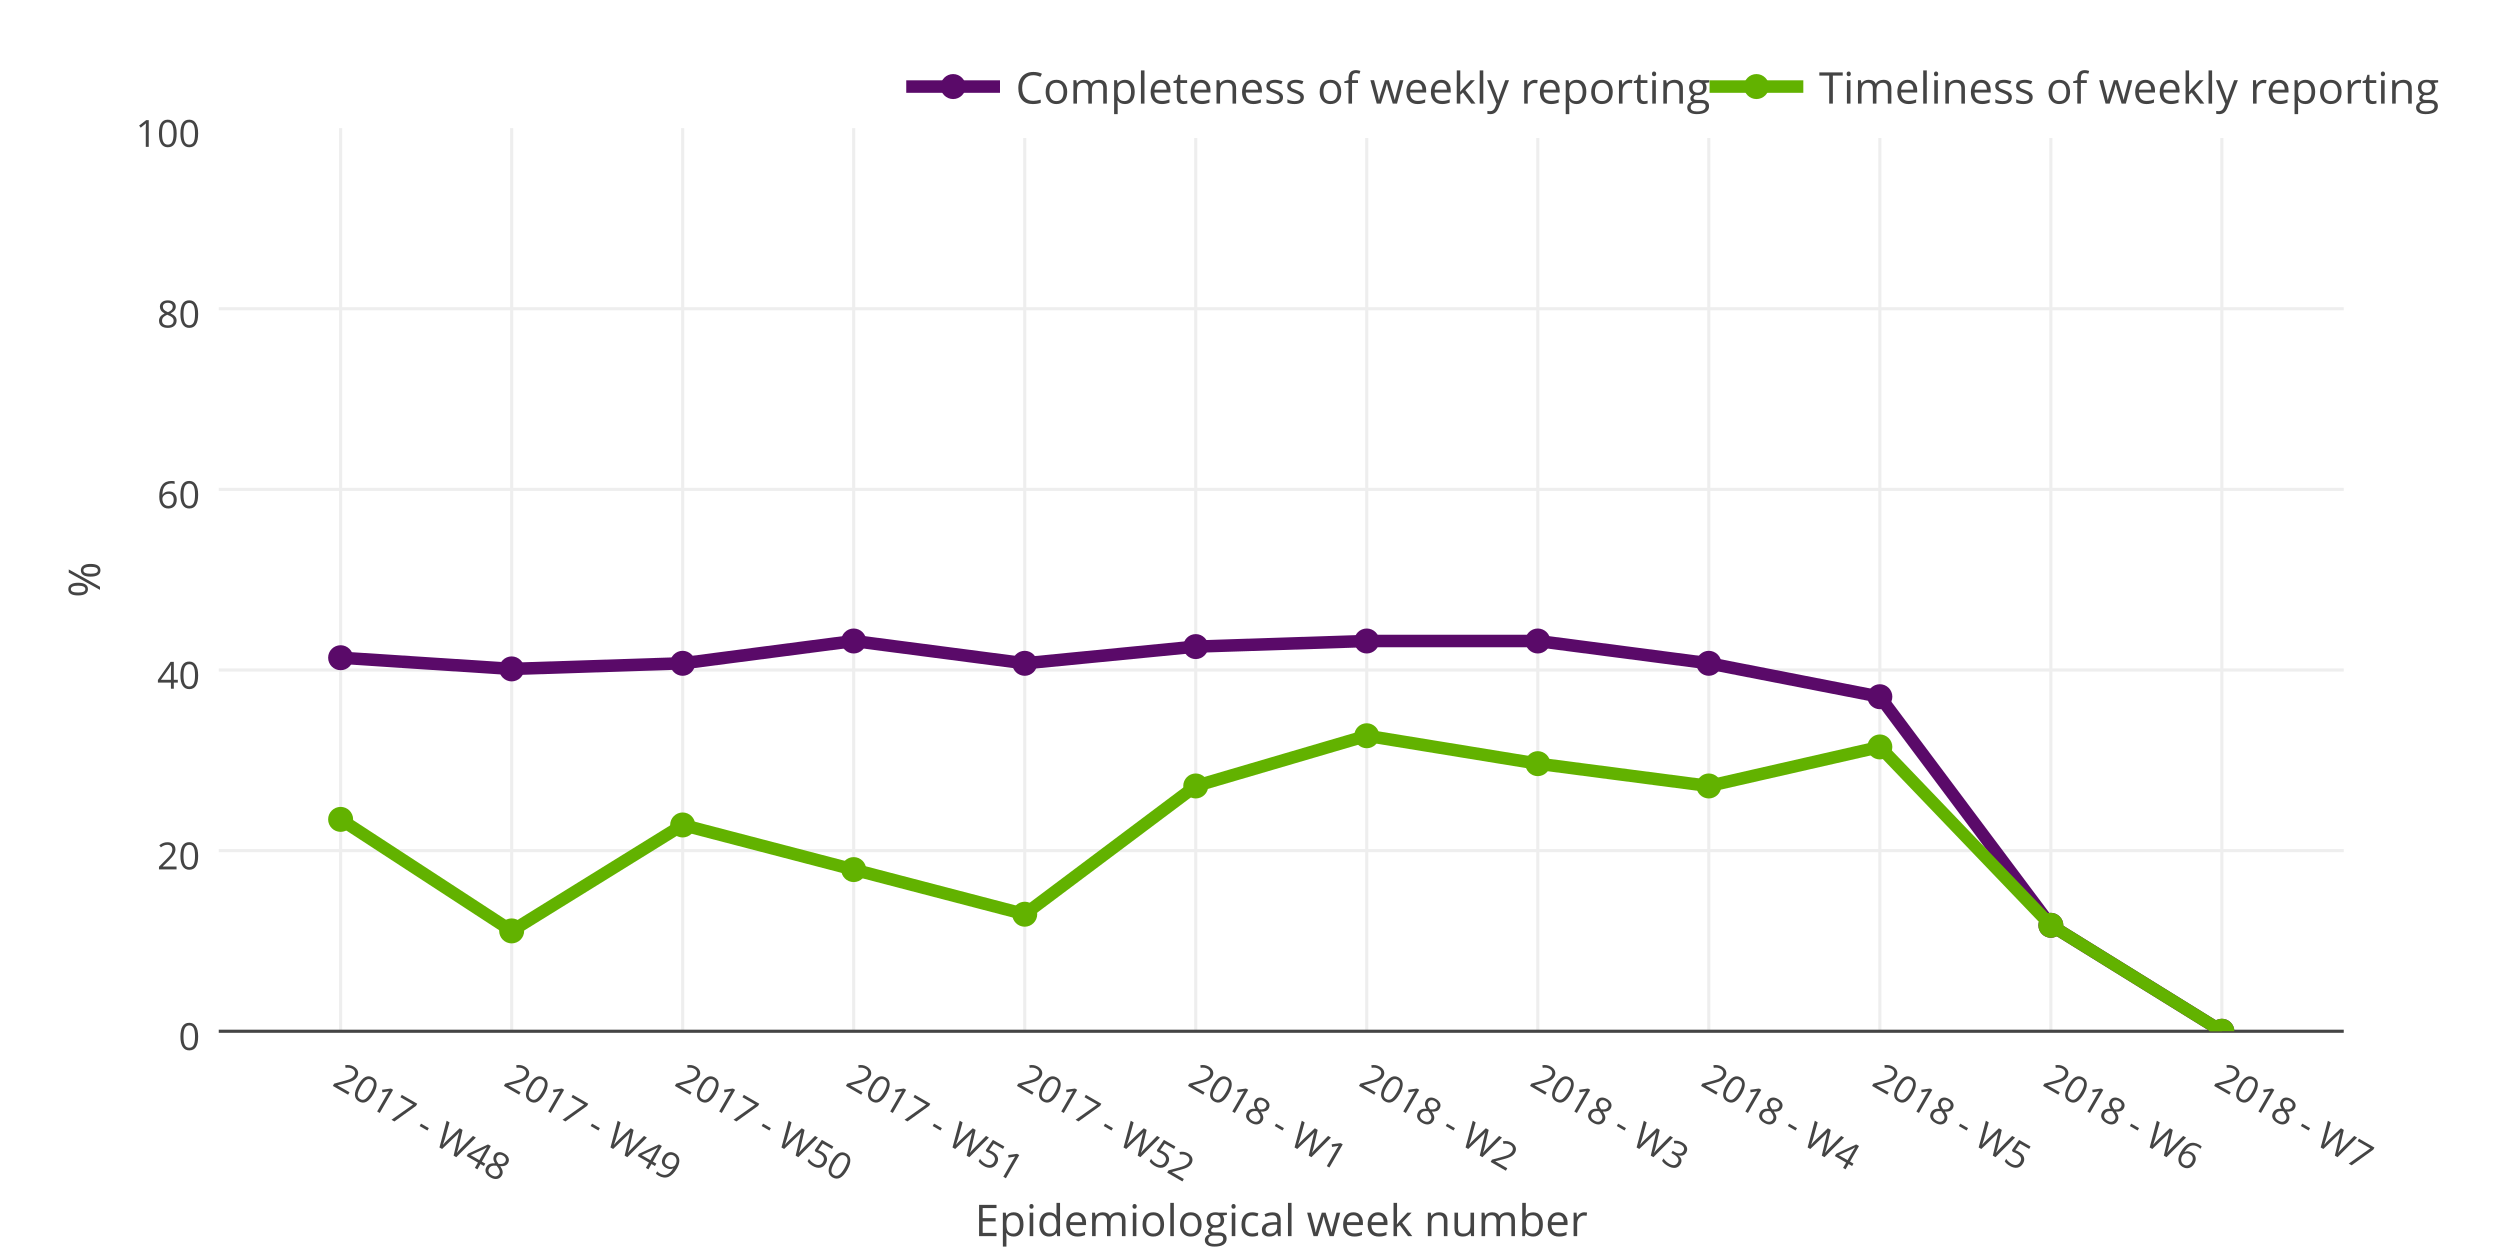
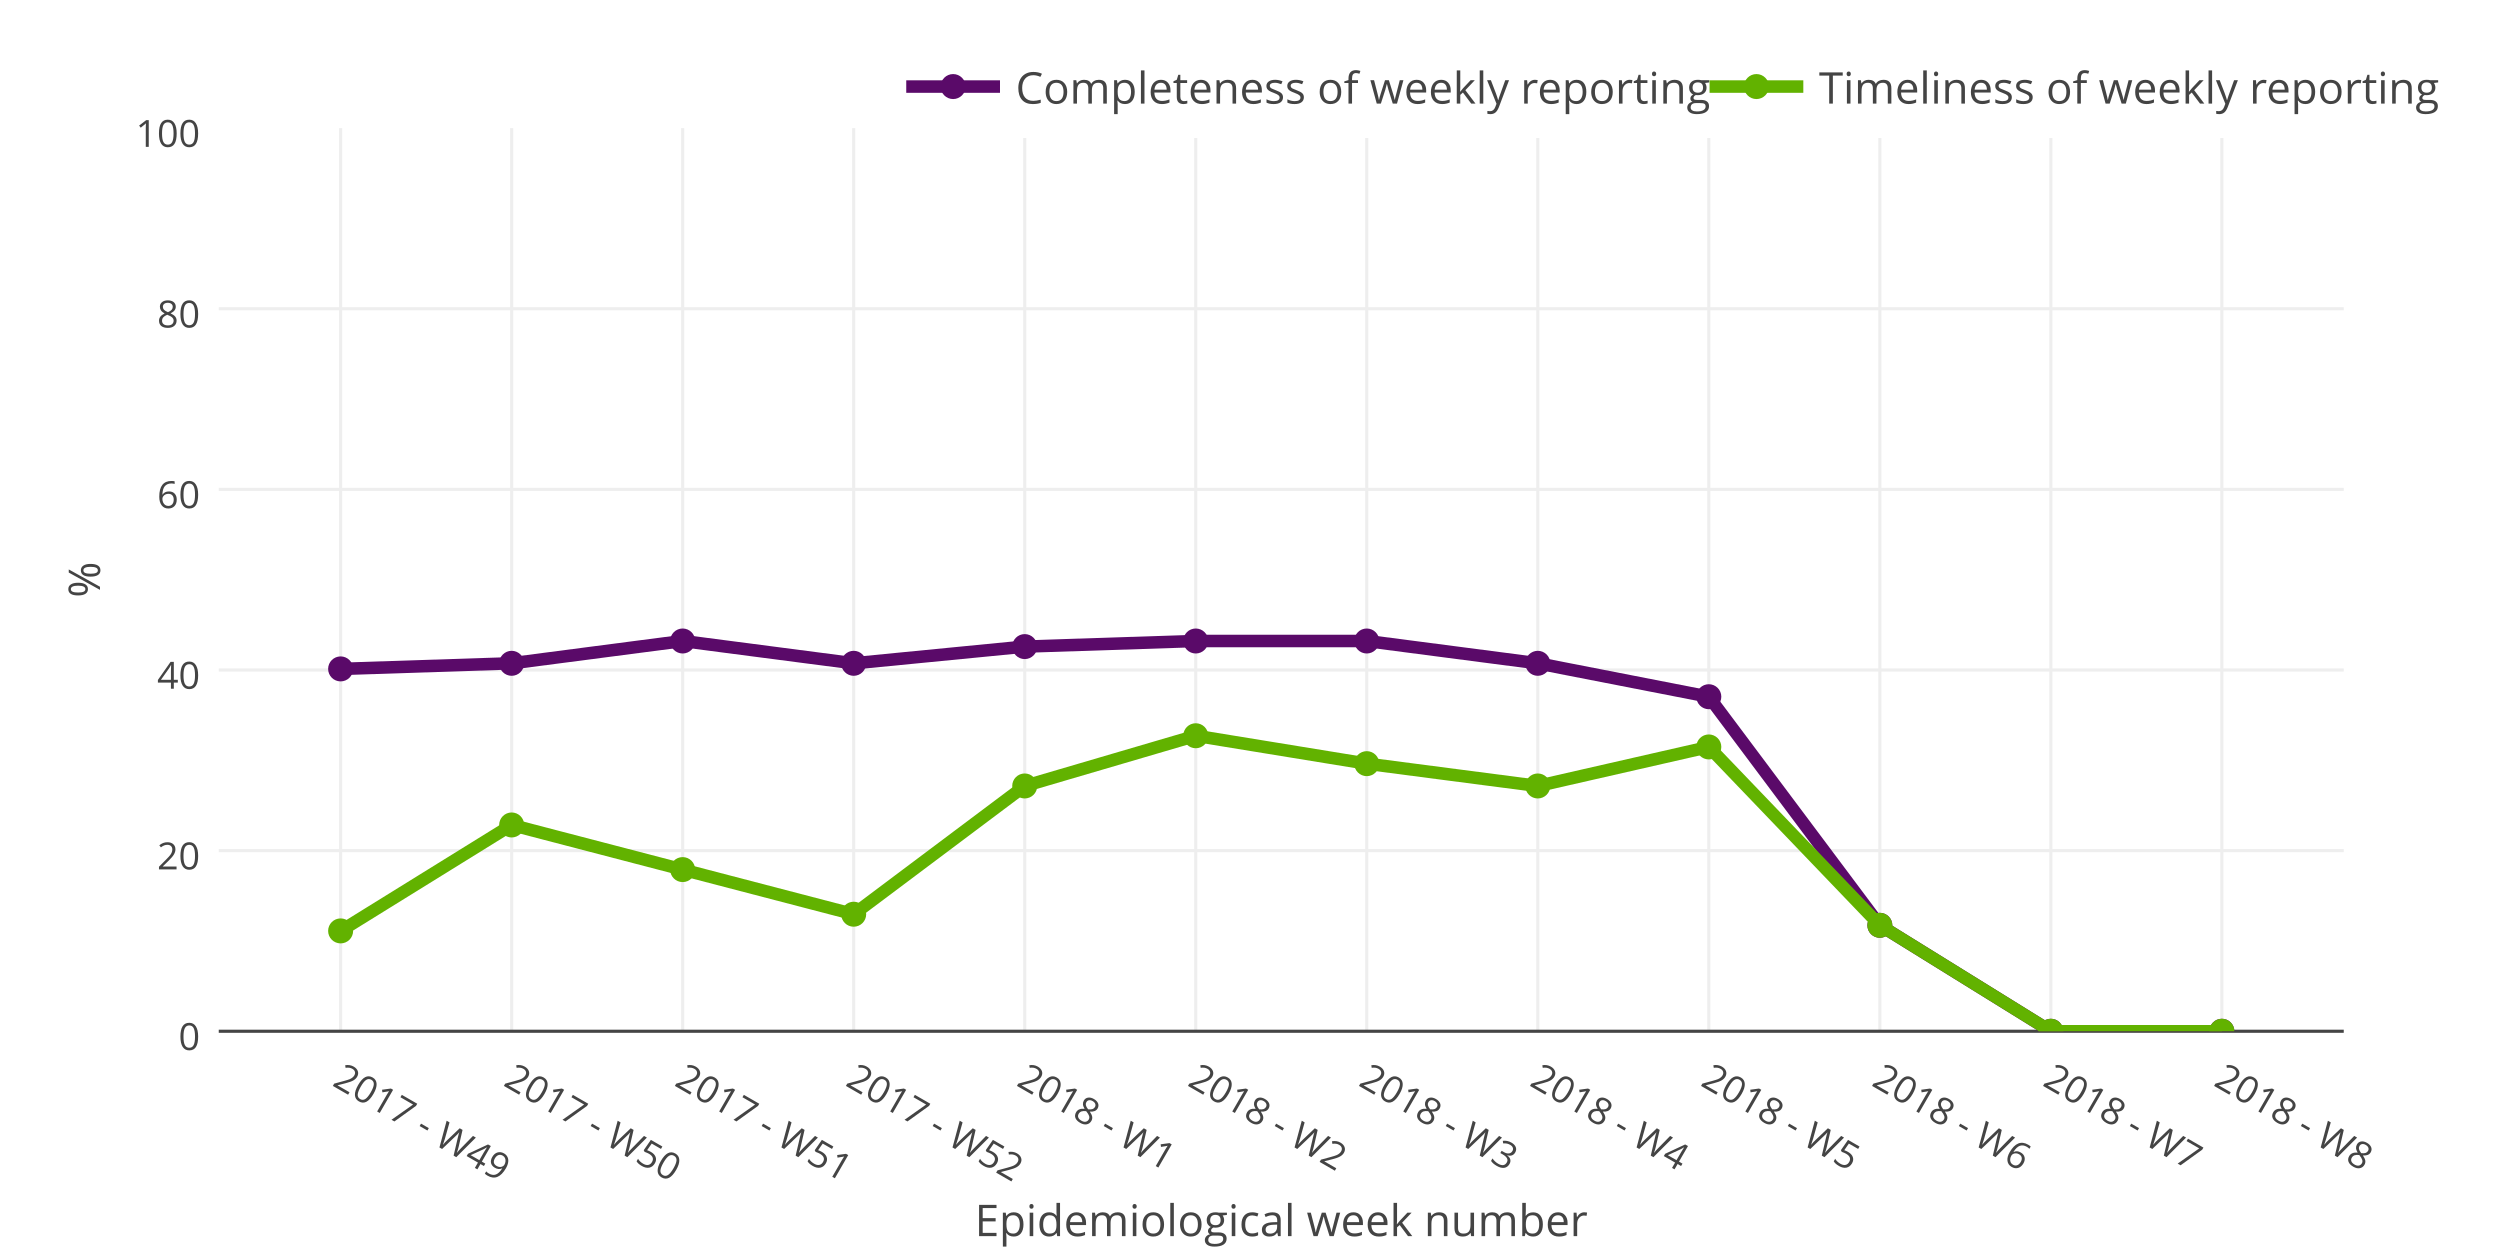
<svg xmlns="http://www.w3.org/2000/svg" class="main-svg" width="800" height="400" style="">
  <rect x="0" y="0" width="800" height="400" style="fill: rgb(255, 255, 255); fill-opacity: 1;" />
-   <defs id="defs-5241a5">
+   <defs id="defs-0d5eac">
    <g class="gradients" />
    <g class="clips">
-       <clipPath class="axesclip" id="clip5241a5x">
+       <clipPath class="axesclip" id="clip0d5eacx">
        <rect x="70" y="0" width="680" height="400" />
      </clipPath>
-       <clipPath class="axesclip" id="clip5241a5y">
+       <clipPath class="axesclip" id="clip0d5eacy">
        <rect x="0" y="41" width="800" height="289" />
      </clipPath>
-       <clipPath class="axesclip" id="clip5241a5xy">
+       <clipPath class="axesclip" id="clip0d5eacxy">
        <rect x="70" y="41" width="680" height="289" />
      </clipPath>
-       <clipPath class="plotclip" id="clip5241a5xyplot">
+       <clipPath class="plotclip" id="clip0d5eacxyplot">
        <rect width="680" height="289" />
      </clipPath>
    </g>
  </defs>
  <g class="bglayer">
    <rect class="bg" x="66" y="37" width="688" height="297" style="fill: rgb(255, 255, 255); fill-opacity: 1; stroke-width: 0;" />
  </g>
  <g class="layer-below">
    <g class="imagelayer" />
    <g class="shapelayer" />
  </g>
  <g class="cartesianlayer">
    <g class="subplot xy">
      <g class="layer-subplot">
        <g class="shapelayer" />
        <g class="imagelayer" />
      </g>
      <g class="gridlayer" transform="translate(70,41)">
        <path class="xgrid crisp" d="M0,0v289" transform="translate(39,0)" style="stroke: rgb(238, 238, 238); stroke-opacity: 1; stroke-width: 1px;" />
        <path class="xgrid crisp" d="M0,0v289" transform="translate(93.73,0)" style="stroke: rgb(238, 238, 238); stroke-opacity: 1; stroke-width: 1px;" />
        <path class="xgrid crisp" d="M0,0v289" transform="translate(148.45,0)" style="stroke: rgb(238, 238, 238); stroke-opacity: 1; stroke-width: 1px;" />
        <path class="xgrid crisp" d="M0,0v289" transform="translate(203.18,0)" style="stroke: rgb(238, 238, 238); stroke-opacity: 1; stroke-width: 1px;" />
        <path class="xgrid crisp" d="M0,0v289" transform="translate(257.91,0)" style="stroke: rgb(238, 238, 238); stroke-opacity: 1; stroke-width: 1px;" />
        <path class="xgrid crisp" d="M0,0v289" transform="translate(312.64,0)" style="stroke: rgb(238, 238, 238); stroke-opacity: 1; stroke-width: 1px;" />
        <path class="xgrid crisp" d="M0,0v289" transform="translate(367.36,0)" style="stroke: rgb(238, 238, 238); stroke-opacity: 1; stroke-width: 1px;" />
        <path class="xgrid crisp" d="M0,0v289" transform="translate(422.09,0)" style="stroke: rgb(238, 238, 238); stroke-opacity: 1; stroke-width: 1px;" />
        <path class="xgrid crisp" d="M0,0v289" transform="translate(476.82,0)" style="stroke: rgb(238, 238, 238); stroke-opacity: 1; stroke-width: 1px;" />
        <path class="xgrid crisp" d="M0,0v289" transform="translate(531.55,0)" style="stroke: rgb(238, 238, 238); stroke-opacity: 1; stroke-width: 1px;" />
        <path class="xgrid crisp" d="M0,0v289" transform="translate(586.27,0)" style="stroke: rgb(238, 238, 238); stroke-opacity: 1; stroke-width: 1px;" />
        <path class="xgrid crisp" d="M0,0v289" transform="translate(641,0)" style="stroke: rgb(238, 238, 238); stroke-opacity: 1; stroke-width: 1px;" />
        <path class="ygrid crisp" d="M0,0h680" transform="translate(0,231.2)" style="stroke: rgb(238, 238, 238); stroke-opacity: 1; stroke-width: 1px;" />
        <path class="ygrid crisp" d="M0,0h680" transform="translate(0,173.4)" style="stroke: rgb(238, 238, 238); stroke-opacity: 1; stroke-width: 1px;" />
        <path class="ygrid crisp" d="M0,0h680" transform="translate(0,115.6)" style="stroke: rgb(238, 238, 238); stroke-opacity: 1; stroke-width: 1px;" />
        <path class="ygrid crisp" d="M0,0h680" transform="translate(0,57.8)" style="stroke: rgb(238, 238, 238); stroke-opacity: 1; stroke-width: 1px;" />
      </g>
      <g class="overgrid" />
      <g class="zerolinelayer" transform="translate(70,41)">
        <path class="yzl zl crisp" d="M0,0h680" transform="translate(0,289)" style="stroke: rgb(68, 68, 68); stroke-opacity: 1; stroke-width: 1px;" />
      </g>
      <g class="overzero" />
-       <g class="plot" transform="translate(70, 41)" clip-path="url(#clip5241a5xyplot)">
+       <g class="plot" transform="translate(70, 41)" clip-path="url(#clip0d5eacxyplot)">
        <g class="imagelayer" />
        <g class="maplayer" />
        <g class="barlayer" />
        <g class="carpetlayer" />
        <g class="boxlayer" />
        <g class="scatterlayer">
-           <g class="trace scatter trace48686f" style="stroke-miterlimit: 2; opacity: 1;">
-             <path class="js-line" d="M39,169.47L93.73,173.05L148.45,171.26L203.18,164.12L257.91,171.26L312.64,165.91L367.36,164.12L422.09,164.12L476.82,171.26L531.55,181.95L586.27,255.1L641,289" style="vector-effect: non-scaling-stroke; fill: none; stroke: rgb(90, 10, 105); stroke-opacity: 1; stroke-width: 4px; opacity: 1;" />
+           <g class="trace scatter trace500985" style="stroke-miterlimit: 2; opacity: 1;">
+             <path class="js-line" d="M39,173.05L93.73,171.26L148.45,164.12L203.18,171.26L257.91,165.91L312.64,164.12L367.36,164.12L422.09,171.26L476.82,181.95L531.55,255.1L586.27,289L641,289" style="vector-effect: non-scaling-stroke; fill: none; stroke: rgb(90, 10, 105); stroke-opacity: 1; stroke-width: 4px; opacity: 1;" />
            <g class="points">
-               <path class="point" d="M4,0A4,4 0 1,1 0,-4A4,4 0 0,1 4,0Z" transform="translate(39,169.47)" style="opacity: 1; stroke-width: 0px; fill: rgb(90, 10, 105); fill-opacity: 1;" />
-               <path class="point" d="M4,0A4,4 0 1,1 0,-4A4,4 0 0,1 4,0Z" transform="translate(93.73,173.05)" style="opacity: 1; stroke-width: 0px; fill: rgb(90, 10, 105); fill-opacity: 1;" />
-               <path class="point" d="M4,0A4,4 0 1,1 0,-4A4,4 0 0,1 4,0Z" transform="translate(148.45,171.26)" style="opacity: 1; stroke-width: 0px; fill: rgb(90, 10, 105); fill-opacity: 1;" />
-               <path class="point" d="M4,0A4,4 0 1,1 0,-4A4,4 0 0,1 4,0Z" transform="translate(203.18,164.12)" style="opacity: 1; stroke-width: 0px; fill: rgb(90, 10, 105); fill-opacity: 1;" />
-               <path class="point" d="M4,0A4,4 0 1,1 0,-4A4,4 0 0,1 4,0Z" transform="translate(257.91,171.26)" style="opacity: 1; stroke-width: 0px; fill: rgb(90, 10, 105); fill-opacity: 1;" />
-               <path class="point" d="M4,0A4,4 0 1,1 0,-4A4,4 0 0,1 4,0Z" transform="translate(312.64,165.91)" style="opacity: 1; stroke-width: 0px; fill: rgb(90, 10, 105); fill-opacity: 1;" />
+               <path class="point" d="M4,0A4,4 0 1,1 0,-4A4,4 0 0,1 4,0Z" transform="translate(39,173.05)" style="opacity: 1; stroke-width: 0px; fill: rgb(90, 10, 105); fill-opacity: 1;" />
+               <path class="point" d="M4,0A4,4 0 1,1 0,-4A4,4 0 0,1 4,0Z" transform="translate(93.73,171.26)" style="opacity: 1; stroke-width: 0px; fill: rgb(90, 10, 105); fill-opacity: 1;" />
+               <path class="point" d="M4,0A4,4 0 1,1 0,-4A4,4 0 0,1 4,0Z" transform="translate(148.45,164.12)" style="opacity: 1; stroke-width: 0px; fill: rgb(90, 10, 105); fill-opacity: 1;" />
+               <path class="point" d="M4,0A4,4 0 1,1 0,-4A4,4 0 0,1 4,0Z" transform="translate(203.18,171.26)" style="opacity: 1; stroke-width: 0px; fill: rgb(90, 10, 105); fill-opacity: 1;" />
+               <path class="point" d="M4,0A4,4 0 1,1 0,-4A4,4 0 0,1 4,0Z" transform="translate(257.91,165.91)" style="opacity: 1; stroke-width: 0px; fill: rgb(90, 10, 105); fill-opacity: 1;" />
+               <path class="point" d="M4,0A4,4 0 1,1 0,-4A4,4 0 0,1 4,0Z" transform="translate(312.64,164.12)" style="opacity: 1; stroke-width: 0px; fill: rgb(90, 10, 105); fill-opacity: 1;" />
              <path class="point" d="M4,0A4,4 0 1,1 0,-4A4,4 0 0,1 4,0Z" transform="translate(367.36,164.12)" style="opacity: 1; stroke-width: 0px; fill: rgb(90, 10, 105); fill-opacity: 1;" />
-               <path class="point" d="M4,0A4,4 0 1,1 0,-4A4,4 0 0,1 4,0Z" transform="translate(422.09,164.12)" style="opacity: 1; stroke-width: 0px; fill: rgb(90, 10, 105); fill-opacity: 1;" />
-               <path class="point" d="M4,0A4,4 0 1,1 0,-4A4,4 0 0,1 4,0Z" transform="translate(476.82,171.26)" style="opacity: 1; stroke-width: 0px; fill: rgb(90, 10, 105); fill-opacity: 1;" />
-               <path class="point" d="M4,0A4,4 0 1,1 0,-4A4,4 0 0,1 4,0Z" transform="translate(531.55,181.95)" style="opacity: 1; stroke-width: 0px; fill: rgb(90, 10, 105); fill-opacity: 1;" />
-               <path class="point" d="M4,0A4,4 0 1,1 0,-4A4,4 0 0,1 4,0Z" transform="translate(586.27,255.1)" style="opacity: 1; stroke-width: 0px; fill: rgb(90, 10, 105); fill-opacity: 1;" />
+               <path class="point" d="M4,0A4,4 0 1,1 0,-4A4,4 0 0,1 4,0Z" transform="translate(422.09,171.26)" style="opacity: 1; stroke-width: 0px; fill: rgb(90, 10, 105); fill-opacity: 1;" />
+               <path class="point" d="M4,0A4,4 0 1,1 0,-4A4,4 0 0,1 4,0Z" transform="translate(476.82,181.95)" style="opacity: 1; stroke-width: 0px; fill: rgb(90, 10, 105); fill-opacity: 1;" />
+               <path class="point" d="M4,0A4,4 0 1,1 0,-4A4,4 0 0,1 4,0Z" transform="translate(531.55,255.1)" style="opacity: 1; stroke-width: 0px; fill: rgb(90, 10, 105); fill-opacity: 1;" />
+               <path class="point" d="M4,0A4,4 0 1,1 0,-4A4,4 0 0,1 4,0Z" transform="translate(586.27,289)" style="opacity: 1; stroke-width: 0px; fill: rgb(90, 10, 105); fill-opacity: 1;" />
              <path class="point" d="M4,0A4,4 0 1,1 0,-4A4,4 0 0,1 4,0Z" transform="translate(641,289)" style="opacity: 1; stroke-width: 0px; fill: rgb(90, 10, 105); fill-opacity: 1;" />
            </g>
          </g>
-           <g class="trace scatter tracea86f9d" style="stroke-miterlimit: 2; opacity: 1;">
-             <path class="js-line" d="M39,221.2L93.73,256.89L148.45,222.99L257.91,251.55L312.64,210.51L367.36,194.44L422.09,203.37L476.82,210.51L531.55,198.02L586.27,255.1L641,289" style="vector-effect: non-scaling-stroke; fill: none; stroke: rgb(98, 178, 0); stroke-opacity: 1; stroke-width: 4px; opacity: 1;" />
+           <g class="trace scatter trace750f9f" style="stroke-miterlimit: 2; opacity: 1;">
+             <path class="js-line" d="M39,256.89L93.73,222.99L148.45,237.27L203.18,251.55L257.91,210.51L312.64,194.44L367.36,203.37L422.09,210.51L476.82,198.02L531.55,255.1L586.27,289L641,289" style="vector-effect: non-scaling-stroke; fill: none; stroke: rgb(98, 178, 0); stroke-opacity: 1; stroke-width: 4px; opacity: 1;" />
            <g class="points">
-               <path class="point" d="M4,0A4,4 0 1,1 0,-4A4,4 0 0,1 4,0Z" transform="translate(39,221.2)" style="opacity: 1; stroke-width: 0px; fill: rgb(98, 178, 0); fill-opacity: 1;" />
-               <path class="point" d="M4,0A4,4 0 1,1 0,-4A4,4 0 0,1 4,0Z" transform="translate(93.73,256.89)" style="opacity: 1; stroke-width: 0px; fill: rgb(98, 178, 0); fill-opacity: 1;" />
-               <path class="point" d="M4,0A4,4 0 1,1 0,-4A4,4 0 0,1 4,0Z" transform="translate(148.45,222.99)" style="opacity: 1; stroke-width: 0px; fill: rgb(98, 178, 0); fill-opacity: 1;" />
-               <path class="point" d="M4,0A4,4 0 1,1 0,-4A4,4 0 0,1 4,0Z" transform="translate(203.18,237.27)" style="opacity: 1; stroke-width: 0px; fill: rgb(98, 178, 0); fill-opacity: 1;" />
-               <path class="point" d="M4,0A4,4 0 1,1 0,-4A4,4 0 0,1 4,0Z" transform="translate(257.91,251.55)" style="opacity: 1; stroke-width: 0px; fill: rgb(98, 178, 0); fill-opacity: 1;" />
-               <path class="point" d="M4,0A4,4 0 1,1 0,-4A4,4 0 0,1 4,0Z" transform="translate(312.64,210.51)" style="opacity: 1; stroke-width: 0px; fill: rgb(98, 178, 0); fill-opacity: 1;" />
-               <path class="point" d="M4,0A4,4 0 1,1 0,-4A4,4 0 0,1 4,0Z" transform="translate(367.36,194.44)" style="opacity: 1; stroke-width: 0px; fill: rgb(98, 178, 0); fill-opacity: 1;" />
-               <path class="point" d="M4,0A4,4 0 1,1 0,-4A4,4 0 0,1 4,0Z" transform="translate(422.09,203.37)" style="opacity: 1; stroke-width: 0px; fill: rgb(98, 178, 0); fill-opacity: 1;" />
-               <path class="point" d="M4,0A4,4 0 1,1 0,-4A4,4 0 0,1 4,0Z" transform="translate(476.82,210.51)" style="opacity: 1; stroke-width: 0px; fill: rgb(98, 178, 0); fill-opacity: 1;" />
-               <path class="point" d="M4,0A4,4 0 1,1 0,-4A4,4 0 0,1 4,0Z" transform="translate(531.55,198.02)" style="opacity: 1; stroke-width: 0px; fill: rgb(98, 178, 0); fill-opacity: 1;" />
-               <path class="point" d="M4,0A4,4 0 1,1 0,-4A4,4 0 0,1 4,0Z" transform="translate(586.27,255.1)" style="opacity: 1; stroke-width: 0px; fill: rgb(98, 178, 0); fill-opacity: 1;" />
+               <path class="point" d="M4,0A4,4 0 1,1 0,-4A4,4 0 0,1 4,0Z" transform="translate(39,256.89)" style="opacity: 1; stroke-width: 0px; fill: rgb(98, 178, 0); fill-opacity: 1;" />
+               <path class="point" d="M4,0A4,4 0 1,1 0,-4A4,4 0 0,1 4,0Z" transform="translate(93.73,222.99)" style="opacity: 1; stroke-width: 0px; fill: rgb(98, 178, 0); fill-opacity: 1;" />
+               <path class="point" d="M4,0A4,4 0 1,1 0,-4A4,4 0 0,1 4,0Z" transform="translate(148.45,237.27)" style="opacity: 1; stroke-width: 0px; fill: rgb(98, 178, 0); fill-opacity: 1;" />
+               <path class="point" d="M4,0A4,4 0 1,1 0,-4A4,4 0 0,1 4,0Z" transform="translate(203.18,251.55)" style="opacity: 1; stroke-width: 0px; fill: rgb(98, 178, 0); fill-opacity: 1;" />
+               <path class="point" d="M4,0A4,4 0 1,1 0,-4A4,4 0 0,1 4,0Z" transform="translate(257.91,210.51)" style="opacity: 1; stroke-width: 0px; fill: rgb(98, 178, 0); fill-opacity: 1;" />
+               <path class="point" d="M4,0A4,4 0 1,1 0,-4A4,4 0 0,1 4,0Z" transform="translate(312.64,194.44)" style="opacity: 1; stroke-width: 0px; fill: rgb(98, 178, 0); fill-opacity: 1;" />
+               <path class="point" d="M4,0A4,4 0 1,1 0,-4A4,4 0 0,1 4,0Z" transform="translate(367.36,203.37)" style="opacity: 1; stroke-width: 0px; fill: rgb(98, 178, 0); fill-opacity: 1;" />
+               <path class="point" d="M4,0A4,4 0 1,1 0,-4A4,4 0 0,1 4,0Z" transform="translate(422.09,210.51)" style="opacity: 1; stroke-width: 0px; fill: rgb(98, 178, 0); fill-opacity: 1;" />
+               <path class="point" d="M4,0A4,4 0 1,1 0,-4A4,4 0 0,1 4,0Z" transform="translate(476.82,198.02)" style="opacity: 1; stroke-width: 0px; fill: rgb(98, 178, 0); fill-opacity: 1;" />
+               <path class="point" d="M4,0A4,4 0 1,1 0,-4A4,4 0 0,1 4,0Z" transform="translate(531.55,255.1)" style="opacity: 1; stroke-width: 0px; fill: rgb(98, 178, 0); fill-opacity: 1;" />
+               <path class="point" d="M4,0A4,4 0 1,1 0,-4A4,4 0 0,1 4,0Z" transform="translate(586.27,289)" style="opacity: 1; stroke-width: 0px; fill: rgb(98, 178, 0); fill-opacity: 1;" />
              <path class="point" d="M4,0A4,4 0 1,1 0,-4A4,4 0 0,1 4,0Z" transform="translate(641,289)" style="opacity: 1; stroke-width: 0px; fill: rgb(98, 178, 0); fill-opacity: 1;" />
            </g>
          </g>
        </g>
      </g>
      <g class="overplot" />
      <path class="xlines crisp" transform="translate(70,41)" d="M-5,293.5h690" style="fill: none; stroke-width: 1px; stroke: rgb(0, 0, 0); stroke-opacity: 0;" />
      <path class="ylines crisp" transform="translate(70,41)" d="M-4.5,-5v298" stroke-width="1px" style="fill: none; stroke: rgb(0, 0, 0); stroke-opacity: 0;" />
      <g class="overlines" />
      <g class="xaxislayer" transform="translate(70,41)">
        <g class="xtick" data-bb="109">
-           <text text-anchor="start" x="0" y="307" transform="translate(39,0) rotate(30,0,301)" style="font-family: 'Open Sans', verdana, arial, sans-serif; font-size: 12px; fill: rgb(68, 68, 68); fill-opacity: 1; visibility: visible; white-space: pre;" data-bb="96">2017 - W48</text>
+           <text text-anchor="start" x="0" y="307" transform="translate(39,0) rotate(30,0,301)" style="font-family: 'Open Sans', verdana, arial, sans-serif; font-size: 12px; fill: rgb(68, 68, 68); fill-opacity: 1; visibility: visible; white-space: pre;" data-bb="96">2017 - W49</text>
        </g>
        <g class="xtick" data-bb="110">
-           <text text-anchor="start" x="0" y="307" transform="translate(93.73,0) rotate(30,0,301)" style="font-family: 'Open Sans', verdana, arial, sans-serif; font-size: 12px; fill: rgb(68, 68, 68); fill-opacity: 1; visibility: visible; white-space: pre;" data-bb="97">2017 - W49</text>
+           <text text-anchor="start" x="0" y="307" transform="translate(93.73,0) rotate(30,0,301)" style="font-family: 'Open Sans', verdana, arial, sans-serif; font-size: 12px; fill: rgb(68, 68, 68); fill-opacity: 1; visibility: visible; white-space: pre;" data-bb="97">2017 - W50</text>
        </g>
        <g class="xtick" data-bb="111">
-           <text text-anchor="start" x="0" y="307" transform="translate(148.45,0) rotate(30,0,301)" style="font-family: 'Open Sans', verdana, arial, sans-serif; font-size: 12px; fill: rgb(68, 68, 68); fill-opacity: 1; visibility: visible; white-space: pre;" data-bb="98">2017 - W50</text>
+           <text text-anchor="start" x="0" y="307" transform="translate(148.45,0) rotate(30,0,301)" style="font-family: 'Open Sans', verdana, arial, sans-serif; font-size: 12px; fill: rgb(68, 68, 68); fill-opacity: 1; visibility: visible; white-space: pre;" data-bb="98">2017 - W51</text>
        </g>
        <g class="xtick" data-bb="112">
-           <text text-anchor="start" x="0" y="307" transform="translate(203.18,0) rotate(30,0,301)" style="font-family: 'Open Sans', verdana, arial, sans-serif; font-size: 12px; fill: rgb(68, 68, 68); fill-opacity: 1; visibility: visible; white-space: pre;" data-bb="99">2017 - W51</text>
+           <text text-anchor="start" x="0" y="307" transform="translate(203.18,0) rotate(30,0,301)" style="font-family: 'Open Sans', verdana, arial, sans-serif; font-size: 12px; fill: rgb(68, 68, 68); fill-opacity: 1; visibility: visible; white-space: pre;" data-bb="99">2017 - W52</text>
        </g>
        <g class="xtick" data-bb="113">
-           <text text-anchor="start" x="0" y="307" transform="translate(257.91,0) rotate(30,0,301)" style="font-family: 'Open Sans', verdana, arial, sans-serif; font-size: 12px; fill: rgb(68, 68, 68); fill-opacity: 1; visibility: visible; white-space: pre;" data-bb="100">2017 - W52</text>
+           <text text-anchor="start" x="0" y="307" transform="translate(257.91,0) rotate(30,0,301)" style="font-family: 'Open Sans', verdana, arial, sans-serif; font-size: 12px; fill: rgb(68, 68, 68); fill-opacity: 1; visibility: visible; white-space: pre;" data-bb="100">2018 - W1</text>
        </g>
        <g class="xtick" data-bb="114">
-           <text text-anchor="start" x="0" y="307" transform="translate(312.64,0) rotate(30,0,301)" style="font-family: 'Open Sans', verdana, arial, sans-serif; font-size: 12px; fill: rgb(68, 68, 68); fill-opacity: 1; visibility: visible; white-space: pre;" data-bb="101">2018 - W1</text>
+           <text text-anchor="start" x="0" y="307" transform="translate(312.64,0) rotate(30,0,301)" style="font-family: 'Open Sans', verdana, arial, sans-serif; font-size: 12px; fill: rgb(68, 68, 68); fill-opacity: 1; visibility: visible; white-space: pre;" data-bb="101">2018 - W2</text>
        </g>
        <g class="xtick" data-bb="115">
-           <text text-anchor="start" x="0" y="307" transform="translate(367.36,0) rotate(30,0,301)" style="font-family: 'Open Sans', verdana, arial, sans-serif; font-size: 12px; fill: rgb(68, 68, 68); fill-opacity: 1; visibility: visible; white-space: pre;" data-bb="102">2018 - W2</text>
+           <text text-anchor="start" x="0" y="307" transform="translate(367.36,0) rotate(30,0,301)" style="font-family: 'Open Sans', verdana, arial, sans-serif; font-size: 12px; fill: rgb(68, 68, 68); fill-opacity: 1; visibility: visible; white-space: pre;" data-bb="102">2018 - W3</text>
        </g>
        <g class="xtick" data-bb="116">
-           <text text-anchor="start" x="0" y="307" transform="translate(422.09,0) rotate(30,0,301)" style="font-family: 'Open Sans', verdana, arial, sans-serif; font-size: 12px; fill: rgb(68, 68, 68); fill-opacity: 1; visibility: visible; white-space: pre;" data-bb="103">2018 - W3</text>
+           <text text-anchor="start" x="0" y="307" transform="translate(422.09,0) rotate(30,0,301)" style="font-family: 'Open Sans', verdana, arial, sans-serif; font-size: 12px; fill: rgb(68, 68, 68); fill-opacity: 1; visibility: visible; white-space: pre;" data-bb="103">2018 - W4</text>
        </g>
        <g class="xtick" data-bb="117">
-           <text text-anchor="start" x="0" y="307" transform="translate(476.82,0) rotate(30,0,301)" style="font-family: 'Open Sans', verdana, arial, sans-serif; font-size: 12px; fill: rgb(68, 68, 68); fill-opacity: 1; visibility: visible; white-space: pre;" data-bb="104">2018 - W4</text>
+           <text text-anchor="start" x="0" y="307" transform="translate(476.82,0) rotate(30,0,301)" style="font-family: 'Open Sans', verdana, arial, sans-serif; font-size: 12px; fill: rgb(68, 68, 68); fill-opacity: 1; visibility: visible; white-space: pre;" data-bb="104">2018 - W5</text>
        </g>
        <g class="xtick" data-bb="118">
-           <text text-anchor="start" x="0" y="307" transform="translate(531.55,0) rotate(30,0,301)" style="font-family: 'Open Sans', verdana, arial, sans-serif; font-size: 12px; fill: rgb(68, 68, 68); fill-opacity: 1; visibility: visible; white-space: pre;" data-bb="105">2018 - W5</text>
+           <text text-anchor="start" x="0" y="307" transform="translate(531.55,0) rotate(30,0,301)" style="font-family: 'Open Sans', verdana, arial, sans-serif; font-size: 12px; fill: rgb(68, 68, 68); fill-opacity: 1; visibility: visible; white-space: pre;" data-bb="105">2018 - W6</text>
        </g>
        <g class="xtick" data-bb="119">
-           <text text-anchor="start" x="0" y="307" transform="translate(586.27,0) rotate(30,0,301)" style="font-family: 'Open Sans', verdana, arial, sans-serif; font-size: 12px; fill: rgb(68, 68, 68); fill-opacity: 1; visibility: visible; white-space: pre;" data-bb="106">2018 - W6</text>
+           <text text-anchor="start" x="0" y="307" transform="translate(586.27,0) rotate(30,0,301)" style="font-family: 'Open Sans', verdana, arial, sans-serif; font-size: 12px; fill: rgb(68, 68, 68); fill-opacity: 1; visibility: visible; white-space: pre;" data-bb="106">2018 - W7</text>
        </g>
        <g class="xtick" data-bb="120">
-           <text text-anchor="start" x="0" y="307" transform="translate(641,0) rotate(30,0,301)" style="font-family: 'Open Sans', verdana, arial, sans-serif; font-size: 12px; fill: rgb(68, 68, 68); fill-opacity: 1; visibility: visible; white-space: pre;" data-bb="107">2018 - W7</text>
+           <text text-anchor="start" x="0" y="307" transform="translate(641,0) rotate(30,0,301)" style="font-family: 'Open Sans', verdana, arial, sans-serif; font-size: 12px; fill: rgb(68, 68, 68); fill-opacity: 1; visibility: visible; white-space: pre;" data-bb="107">2018 - W8</text>
        </g>
      </g>
      <g class="yaxislayer" transform="translate(70,41)">
        <g class="ytick" data-bb="122">
          <text text-anchor="end" x="-6" y="6" transform="translate(0,289)" style="font-family: 'Open Sans', verdana, arial, sans-serif; font-size: 12px; fill: rgb(68, 68, 68); fill-opacity: 1; visibility: visible; white-space: pre;">0</text>
        </g>
        <g class="ytick" data-bb="123">
          <text text-anchor="end" x="-6" y="6" transform="translate(0,231.2)" style="font-family: 'Open Sans', verdana, arial, sans-serif; font-size: 12px; fill: rgb(68, 68, 68); fill-opacity: 1; visibility: visible; white-space: pre;">20</text>
        </g>
        <g class="ytick" data-bb="124">
          <text text-anchor="end" x="-6" y="6" transform="translate(0,173.4)" style="font-family: 'Open Sans', verdana, arial, sans-serif; font-size: 12px; fill: rgb(68, 68, 68); fill-opacity: 1; visibility: visible; white-space: pre;">40</text>
        </g>
        <g class="ytick" data-bb="125">
          <text text-anchor="end" x="-6" y="6" transform="translate(0,115.6)" style="font-family: 'Open Sans', verdana, arial, sans-serif; font-size: 12px; fill: rgb(68, 68, 68); fill-opacity: 1; visibility: visible; white-space: pre;">60</text>
        </g>
        <g class="ytick" data-bb="126">
          <text text-anchor="end" x="-6" y="6" transform="translate(0,57.8)" style="font-family: 'Open Sans', verdana, arial, sans-serif; font-size: 12px; fill: rgb(68, 68, 68); fill-opacity: 1; visibility: visible; white-space: pre;">80</text>
        </g>
        <g class="ytick" data-bb="127">
          <text text-anchor="end" x="-6" y="6" transform="translate(0,0)" style="font-family: 'Open Sans', verdana, arial, sans-serif; font-size: 12px; fill: rgb(68, 68, 68); fill-opacity: 1; visibility: visible; white-space: pre;">100</text>
        </g>
      </g>
      <g class="overaxes" />
    </g>
  </g>
  <g class="ternarylayer" />
  <g class="geolayer" />
  <g class="layer-above">
    <g class="imagelayer" />
    <g class="shapelayer" />
  </g>
  <g class="pielayer" />
  <g class="glimages" />
-   <defs id="topdefs-5241a5">
-     <clipPath id="legend5241a5">
+   <defs id="topdefs-0d5eac">
+     <clipPath id="legend0d5eac">
      <rect width="515" height="32" x="0" y="0" />
    </clipPath>
  </defs>
  <g class="infolayer">
    <g class="g-gtitle" />
    <g class="g-xtitle" data-bb="108" transform="translate(0,13.55797)">
      <text class="xtitle" x="410" y="382" text-anchor="middle" style="font-family: 'Open Sans', verdana, arial, sans-serif; font-size: 14px; fill: rgb(68, 68, 68); opacity: 1; font-weight: normal; white-space: pre; visibility: visible;">Epidemiological week number</text>
    </g>
    <g class="g-ytitle" data-bb="121">
      <text class="ytitle" transform="rotate(-90,32,185.5) translate(0, 0)" x="32" y="185.5" text-anchor="middle" style="font-family: 'Open Sans', verdana, arial, sans-serif; font-size: 14px; fill: rgb(68, 68, 68); opacity: 1; font-weight: normal; white-space: pre; visibility: visible;">%</text>
    </g>
    <g class="legend" pointer-events="all" transform="translate(285, 12.1)">
      <rect class="bg" shape-rendering="crispEdges" style="stroke: rgb(68, 68, 68); stroke-opacity: 1; fill: rgb(255, 255, 255); fill-opacity: 1; stroke-width: 0px;" width="515" height="32" x="0" y="0" />
-       <g class="scrollbox" transform="translate(0, 0)" clip-path="url(#legend5241a5)">
+       <g class="scrollbox" transform="translate(0, 0)" clip-path="url(#legend0d5eac)">
        <g class="groups">
          <g class="traces" transform="translate(0, 15.6)" style="opacity: 1;">
            <g class="layers" style="opacity: 1;">
              <g class="legendfill" />
              <g class="legendlines">
                <path class="js-line" d="M5,0h30" style="fill: none; stroke: rgb(90, 10, 105); stroke-opacity: 1; stroke-width: 4px;" />
              </g>
              <g class="legendsymbols">
                <g class="legendpoints">
                  <path class="scatterpts" transform="translate(20,0)" d="M4,0A4,4 0 1,1 0,-4A4,4 0 0,1 4,0Z" style="opacity: 1; stroke-width: 0px; fill: rgb(90, 10, 105); fill-opacity: 1;" />
                </g>
              </g>
            </g>
            <text class="legendtext user-select-none" x="40" y="5.46" style="text-anchor: start; font-family: 'Open Sans', verdana, arial, sans-serif; font-size: 14px; fill: rgb(68, 68, 68); fill-opacity: 1; white-space: pre; visibility: visible;" data-bb="128">Completeness of weekly reporting</text>
            <rect class="legendtoggle" pointer-events="all" style="cursor: pointer; fill: rgb(0, 0, 0); fill-opacity: 0;" x="0" y="-10.6" width="515" height="21.2" />
          </g>
          <g class="traces" transform="translate(257.0623, 15.6)" style="opacity: 1;">
            <g class="layers" style="opacity: 1;">
              <g class="legendfill" />
              <g class="legendlines">
                <path class="js-line" d="M5,0h30" style="fill: none; stroke: rgb(98, 178, 0); stroke-opacity: 1; stroke-width: 4px;" />
              </g>
              <g class="legendsymbols">
                <g class="legendpoints">
                  <path class="scatterpts" transform="translate(20,0)" d="M4,0A4,4 0 1,1 0,-4A4,4 0 0,1 4,0Z" style="opacity: 1; stroke-width: 0px; fill: rgb(98, 178, 0); fill-opacity: 1;" />
                </g>
              </g>
            </g>
            <text class="legendtext user-select-none" x="40" y="5.46" style="text-anchor: start; font-family: 'Open Sans', verdana, arial, sans-serif; font-size: 14px; fill: rgb(68, 68, 68); fill-opacity: 1; white-space: pre; visibility: visible;" data-bb="129">Timeliness of weekly reporting</text>
            <rect class="legendtoggle" pointer-events="all" x="0" y="-10.6" width="515" height="21.2" style="cursor: pointer; fill: rgb(0, 0, 0); fill-opacity: 0;" />
          </g>
        </g>
      </g>
      <rect class="scrollbar" rx="20" ry="2" width="0" height="0" style="fill: rgb(128, 139, 164); fill-opacity: 1;" />
    </g>
  </g>
</svg>
